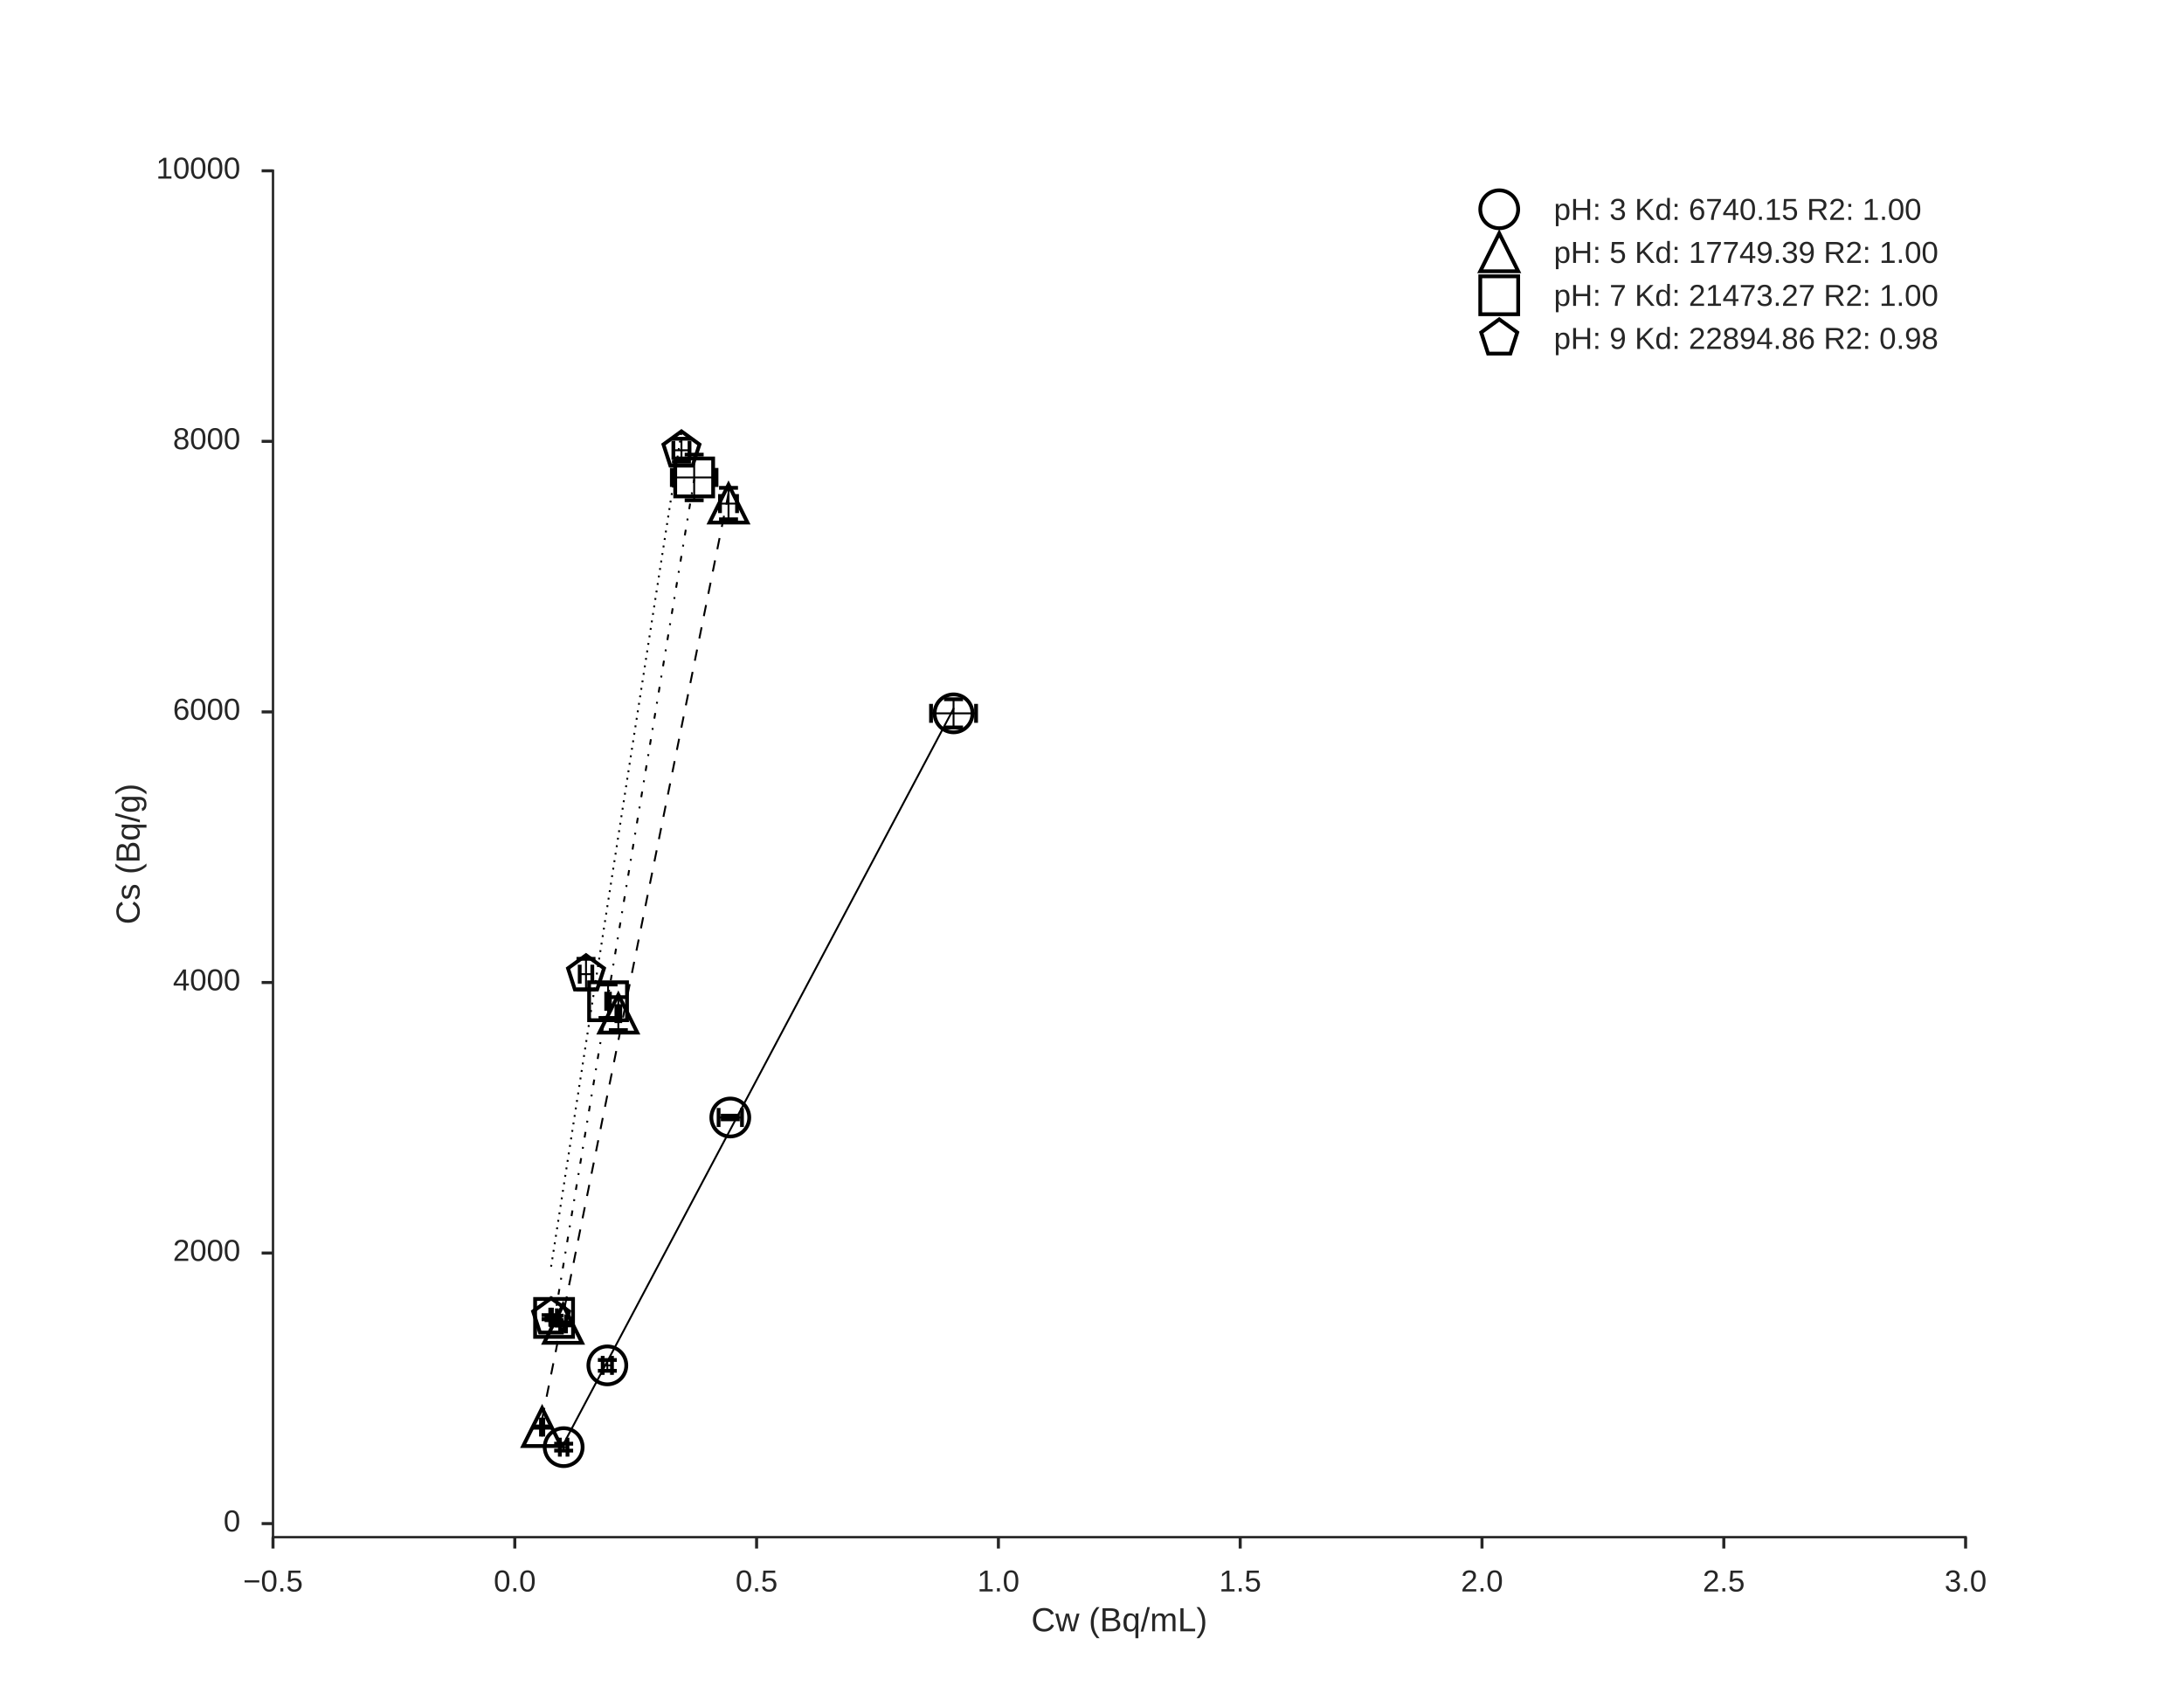
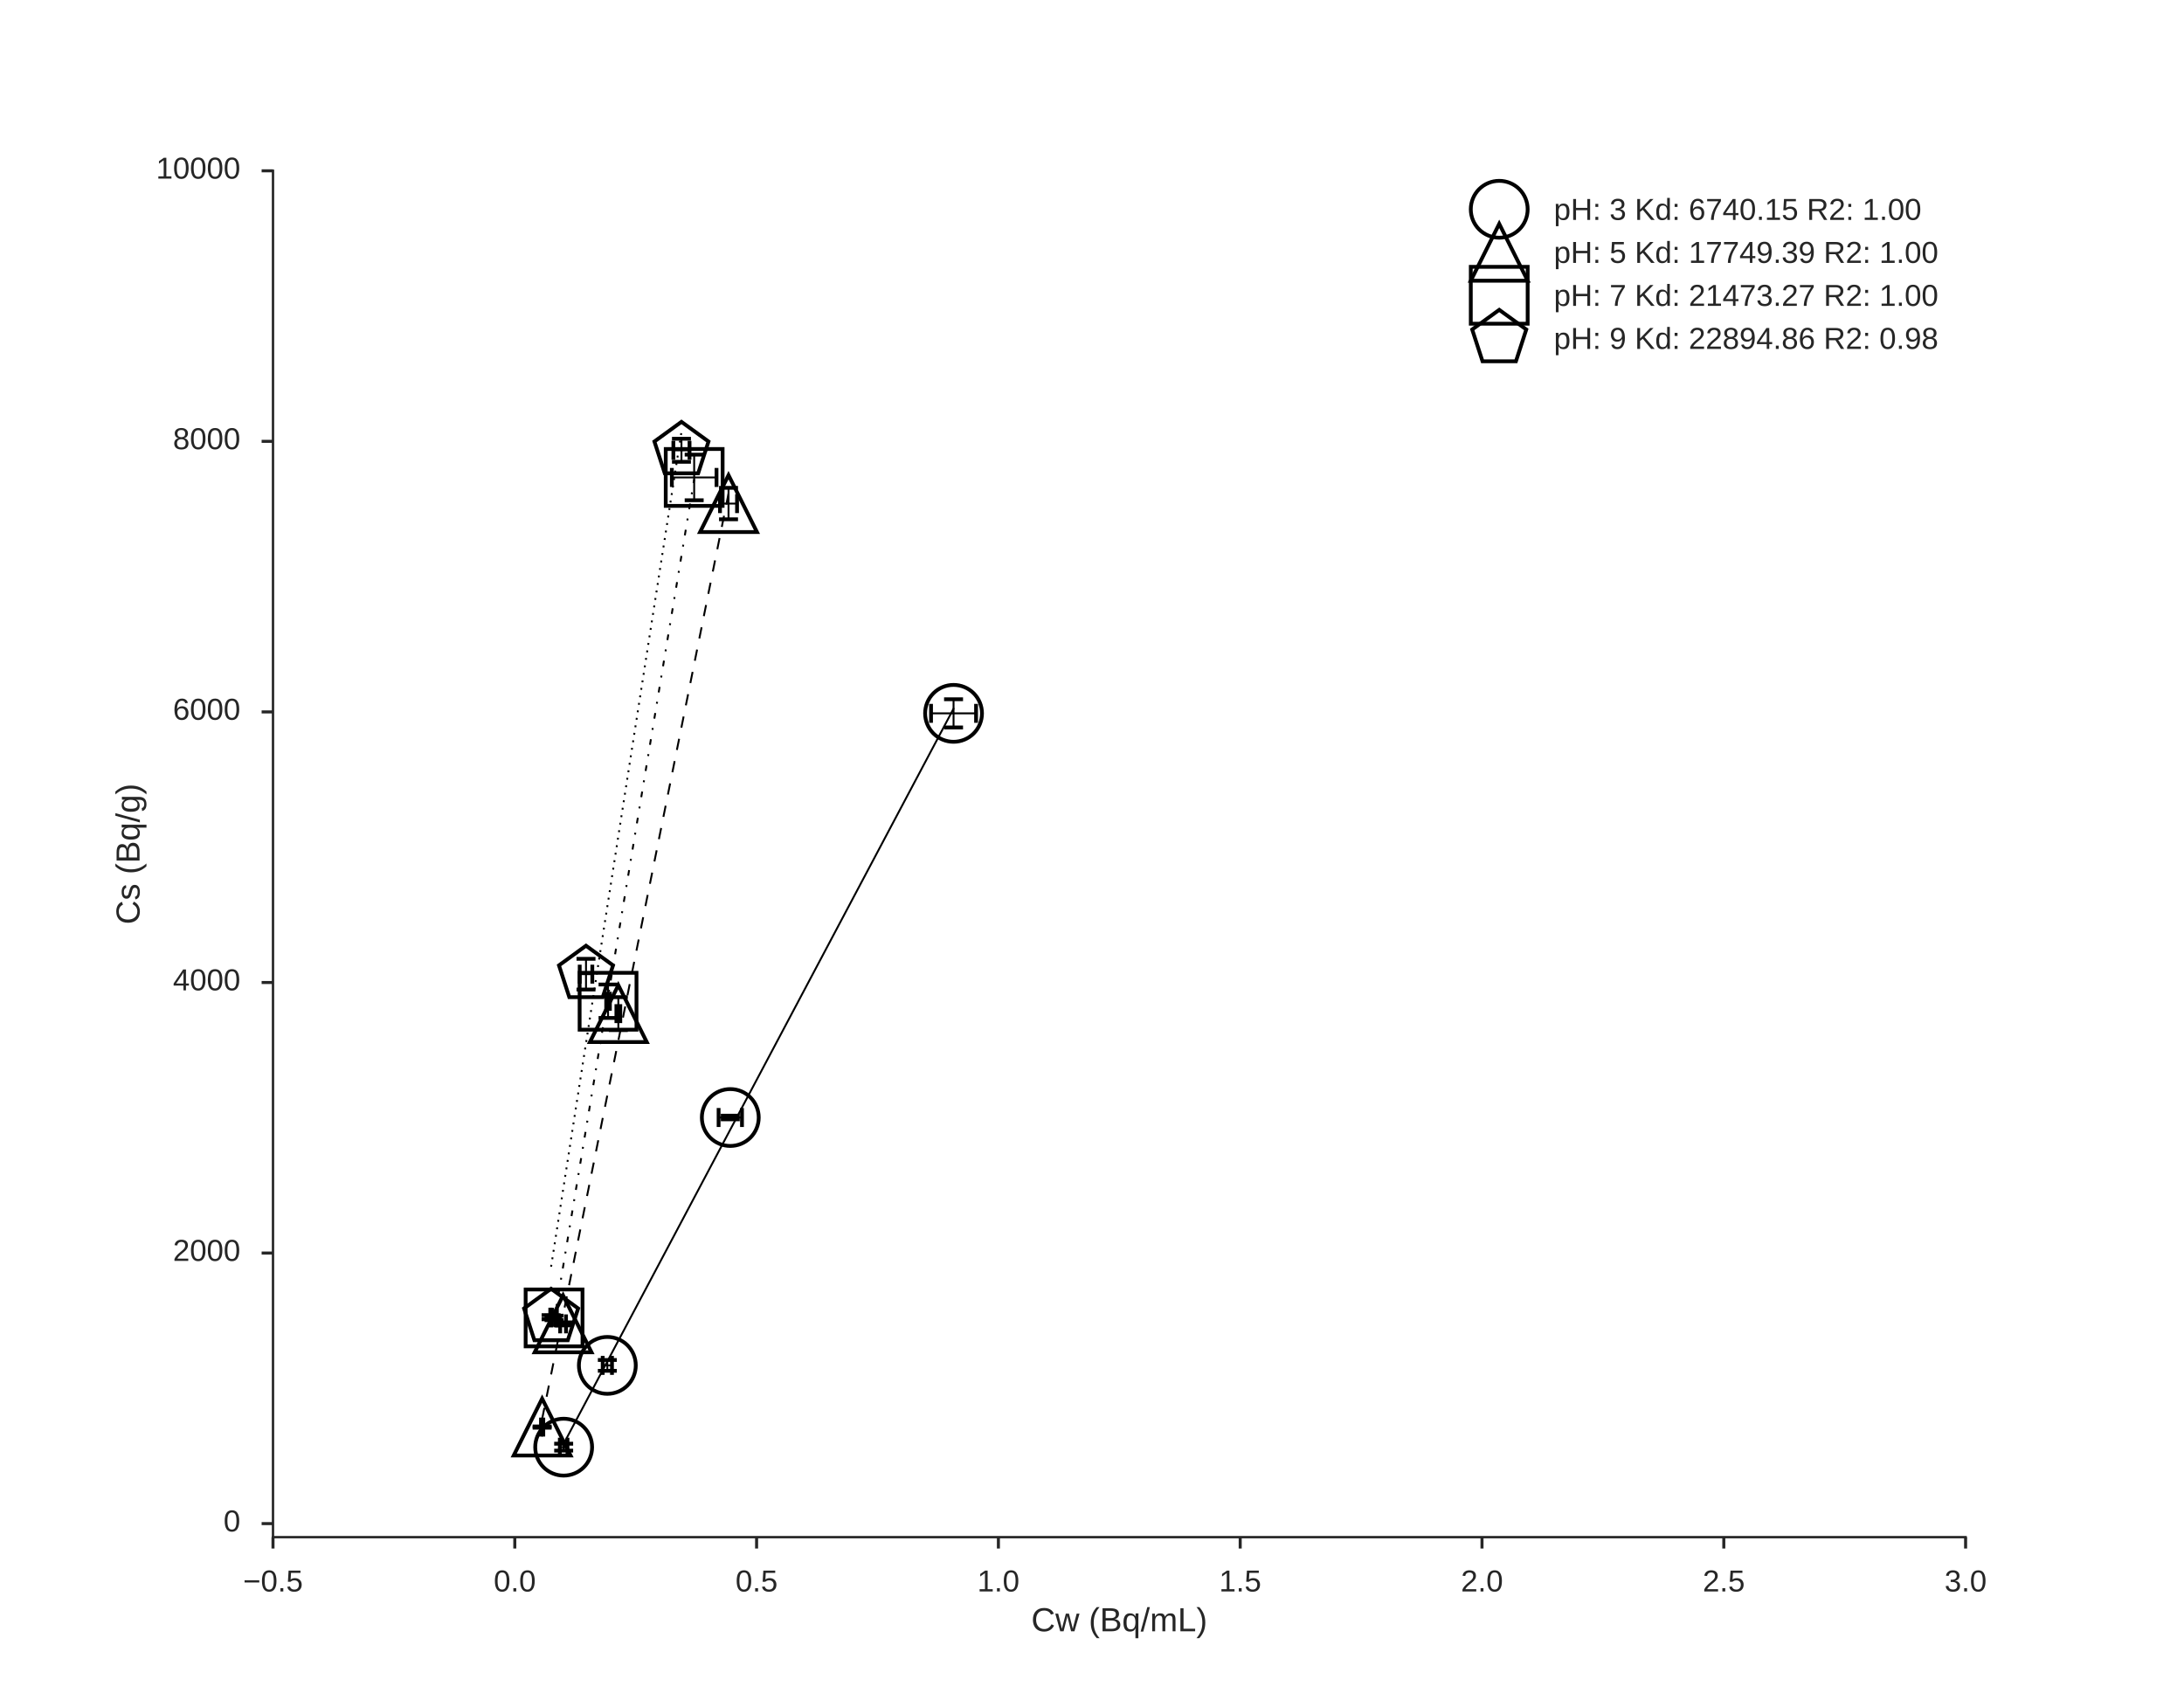
<svg xmlns="http://www.w3.org/2000/svg" xmlns:xlink="http://www.w3.org/1999/xlink" height="900pt" version="1.1" viewBox="0 0 1152 900" width="1152pt">
  <defs>
    <style type="text/css">
*{stroke-linecap:butt;stroke-linejoin:round;stroke-miterlimit:100000;}
  </style>
  </defs>
  <g id="figure_1">
    <g id="patch_1">
      <path d="M 0 900.9  L 1152 900.9  L 1152 0  L 0 0  z " style="fill:#ffffff;" />
    </g>
    <g id="axes_1">
      <g id="patch_2">
        <path d="M 144 810.81  L 1036.8 810.81  L 1036.8 90.09  L 144 90.09  z " style="fill:#ffffff;" />
      </g>
      <g id="matplotlib.axis_1">
        <g id="xtick_1">
          <g id="line2d_1">
            <defs>
-               <path d="M 0 0  L 0 6  " id="mc9d55a44ca" style="stroke:#262626;stroke-width:1.6;" />
+               <path d="M 0 0  L 0 6  " id="m6ae6556a97" style="stroke:#262626;stroke-width:1.6;" />
            </defs>
            <g>
-               <use style="fill:none;stroke:#262626;stroke-width:1.6;" x="144.0" xlink:href="#mc9d55a44ca" y="810.81" />
+               <use style="fill:none;stroke:#262626;stroke-width:1.6;" x="144.0" xlink:href="#m6ae6556a97" y="810.81" />
            </g>
          </g>
          <g id="text_1">
            <text style="fill:#262626;font-family:Arial;font-size:16.0px;font-style:normal;font-weight:400;text-anchor:middle;" transform="rotate(-0, 144, 839.4625)" x="144.0" y="839.462">−0.5</text>
          </g>
        </g>
        <g id="xtick_2">
          <g id="line2d_2">
            <g>
-               <use style="fill:none;stroke:#262626;stroke-width:1.6;" x="271.543" xlink:href="#mc9d55a44ca" y="810.81" />
+               <use style="fill:none;stroke:#262626;stroke-width:1.6;" x="271.543" xlink:href="#m6ae6556a97" y="810.81" />
            </g>
          </g>
          <g id="text_2">
            <text style="fill:#262626;font-family:Arial;font-size:16.0px;font-style:normal;font-weight:400;text-anchor:middle;" transform="rotate(-0, 271.5429, 839.4625)" x="271.543" y="839.462">0.0</text>
          </g>
        </g>
        <g id="xtick_3">
          <g id="line2d_3">
            <g>
-               <use style="fill:none;stroke:#262626;stroke-width:1.6;" x="399.086" xlink:href="#mc9d55a44ca" y="810.81" />
+               <use style="fill:none;stroke:#262626;stroke-width:1.6;" x="399.086" xlink:href="#m6ae6556a97" y="810.81" />
            </g>
          </g>
          <g id="text_3">
            <text style="fill:#262626;font-family:Arial;font-size:16.0px;font-style:normal;font-weight:400;text-anchor:middle;" transform="rotate(-0, 399.0857, 839.4625)" x="399.086" y="839.462">0.5</text>
          </g>
        </g>
        <g id="xtick_4">
          <g id="line2d_4">
            <g>
-               <use style="fill:none;stroke:#262626;stroke-width:1.6;" x="526.629" xlink:href="#mc9d55a44ca" y="810.81" />
+               <use style="fill:none;stroke:#262626;stroke-width:1.6;" x="526.629" xlink:href="#m6ae6556a97" y="810.81" />
            </g>
          </g>
          <g id="text_4">
            <text style="fill:#262626;font-family:Arial;font-size:16.0px;font-style:normal;font-weight:400;text-anchor:middle;" transform="rotate(-0, 526.6286, 839.4625)" x="526.629" y="839.462">1.0</text>
          </g>
        </g>
        <g id="xtick_5">
          <g id="line2d_5">
            <g>
-               <use style="fill:none;stroke:#262626;stroke-width:1.6;" x="654.171" xlink:href="#mc9d55a44ca" y="810.81" />
+               <use style="fill:none;stroke:#262626;stroke-width:1.6;" x="654.171" xlink:href="#m6ae6556a97" y="810.81" />
            </g>
          </g>
          <g id="text_5">
            <text style="fill:#262626;font-family:Arial;font-size:16.0px;font-style:normal;font-weight:400;text-anchor:middle;" transform="rotate(-0, 654.1714, 839.4625)" x="654.171" y="839.462">1.5</text>
          </g>
        </g>
        <g id="xtick_6">
          <g id="line2d_6">
            <g>
-               <use style="fill:none;stroke:#262626;stroke-width:1.6;" x="781.714" xlink:href="#mc9d55a44ca" y="810.81" />
+               <use style="fill:none;stroke:#262626;stroke-width:1.6;" x="781.714" xlink:href="#m6ae6556a97" y="810.81" />
            </g>
          </g>
          <g id="text_6">
            <text style="fill:#262626;font-family:Arial;font-size:16.0px;font-style:normal;font-weight:400;text-anchor:middle;" transform="rotate(-0, 781.7143, 839.4625)" x="781.714" y="839.462">2.0</text>
          </g>
        </g>
        <g id="xtick_7">
          <g id="line2d_7">
            <g>
-               <use style="fill:none;stroke:#262626;stroke-width:1.6;" x="909.257" xlink:href="#mc9d55a44ca" y="810.81" />
+               <use style="fill:none;stroke:#262626;stroke-width:1.6;" x="909.257" xlink:href="#m6ae6556a97" y="810.81" />
            </g>
          </g>
          <g id="text_7">
            <text style="fill:#262626;font-family:Arial;font-size:16.0px;font-style:normal;font-weight:400;text-anchor:middle;" transform="rotate(-0, 909.2571, 839.4625)" x="909.257" y="839.462">2.5</text>
          </g>
        </g>
        <g id="xtick_8">
          <g id="line2d_8">
            <g>
-               <use style="fill:none;stroke:#262626;stroke-width:1.6;" x="1036.8" xlink:href="#mc9d55a44ca" y="810.81" />
+               <use style="fill:none;stroke:#262626;stroke-width:1.6;" x="1036.8" xlink:href="#m6ae6556a97" y="810.81" />
            </g>
          </g>
          <g id="text_8">
            <text style="fill:#262626;font-family:Arial;font-size:16.0px;font-style:normal;font-weight:400;text-anchor:middle;" transform="rotate(-0, 1036.8, 839.4625)" x="1036.8" y="839.462">3.0</text>
          </g>
        </g>
        <g id="text_9">
          <text style="fill:#262626;font-family:Arial;font-size:17.6px;font-style:normal;font-weight:400;text-anchor:middle;" transform="rotate(-0, 590.4, 860.4547)" x="590.4" y="860.455">Cw (Bq/mL)</text>
        </g>
      </g>
      <g id="matplotlib.axis_2">
        <g id="ytick_1">
          <g id="line2d_9">
            <defs>
-               <path d="M 0 0  L -6 0  " id="m5239dfd43c" style="stroke:#262626;stroke-width:1.6;" />
+               <path d="M 0 0  L -6 0  " id="m2f40515241" style="stroke:#262626;stroke-width:1.6;" />
            </defs>
            <g>
-               <use style="fill:none;stroke:#262626;stroke-width:1.6;" x="144.0" xlink:href="#m5239dfd43c" y="803.674" />
+               <use style="fill:none;stroke:#262626;stroke-width:1.6;" x="144.0" xlink:href="#m2f40515241" y="803.674" />
            </g>
          </g>
          <g id="text_10">
            <text style="fill:#262626;font-family:Arial;font-size:16.0px;font-style:normal;font-weight:400;text-anchor:end;" transform="rotate(-0, 126.8, 807.8104)" x="126.8" y="807.81">0</text>
          </g>
        </g>
        <g id="ytick_2">
          <g id="line2d_10">
            <g>
-               <use style="fill:none;stroke:#262626;stroke-width:1.6;" x="144.0" xlink:href="#m5239dfd43c" y="660.957" />
+               <use style="fill:none;stroke:#262626;stroke-width:1.6;" x="144.0" xlink:href="#m2f40515241" y="660.957" />
            </g>
          </g>
          <g id="text_11">
            <text style="fill:#262626;font-family:Arial;font-size:16.0px;font-style:normal;font-weight:400;text-anchor:end;" transform="rotate(-0, 126.8, 665.0936)" x="126.8" y="665.094">2000</text>
          </g>
        </g>
        <g id="ytick_3">
          <g id="line2d_11">
            <g>
-               <use style="fill:none;stroke:#262626;stroke-width:1.6;" x="144.0" xlink:href="#m5239dfd43c" y="518.24" />
+               <use style="fill:none;stroke:#262626;stroke-width:1.6;" x="144.0" xlink:href="#m2f40515241" y="518.24" />
            </g>
          </g>
          <g id="text_12">
            <text style="fill:#262626;font-family:Arial;font-size:16.0px;font-style:normal;font-weight:400;text-anchor:end;" transform="rotate(-0, 126.8, 522.3767)" x="126.8" y="522.377">4000</text>
          </g>
        </g>
        <g id="ytick_4">
          <g id="line2d_12">
            <g>
-               <use style="fill:none;stroke:#262626;stroke-width:1.6;" x="144.0" xlink:href="#m5239dfd43c" y="375.524" />
+               <use style="fill:none;stroke:#262626;stroke-width:1.6;" x="144.0" xlink:href="#m2f40515241" y="375.524" />
            </g>
          </g>
          <g id="text_13">
            <text style="fill:#262626;font-family:Arial;font-size:16.0px;font-style:normal;font-weight:400;text-anchor:end;" transform="rotate(-0, 126.8, 379.6599)" x="126.8" y="379.66">6000</text>
          </g>
        </g>
        <g id="ytick_5">
          <g id="line2d_13">
            <g>
-               <use style="fill:none;stroke:#262626;stroke-width:1.6;" x="144.0" xlink:href="#m5239dfd43c" y="232.807" />
+               <use style="fill:none;stroke:#262626;stroke-width:1.6;" x="144.0" xlink:href="#m2f40515241" y="232.807" />
            </g>
          </g>
          <g id="text_14">
            <text style="fill:#262626;font-family:Arial;font-size:16.0px;font-style:normal;font-weight:400;text-anchor:end;" transform="rotate(-0, 126.8, 236.9431)" x="126.8" y="236.943">8000</text>
          </g>
        </g>
        <g id="ytick_6">
          <g id="line2d_14">
            <g>
-               <use style="fill:none;stroke:#262626;stroke-width:1.6;" x="144.0" xlink:href="#m5239dfd43c" y="90.09" />
+               <use style="fill:none;stroke:#262626;stroke-width:1.6;" x="144.0" xlink:href="#m2f40515241" y="90.09" />
            </g>
          </g>
          <g id="text_15">
            <text style="fill:#262626;font-family:Arial;font-size:16.0px;font-style:normal;font-weight:400;text-anchor:end;" transform="rotate(-0, 126.8, 94.22625)" x="126.8" y="94.226">10000</text>
          </g>
        </g>
        <g id="text_16">
          <text style="fill:#262626;font-family:Arial;font-size:17.6px;font-style:normal;font-weight:400;text-anchor:middle;" transform="rotate(-90, 73.60825, 450.45)" x="73.608" y="450.45">Cs (Bq/g)</text>
        </g>
      </g>
      <g id="LineCollection_1">
-         <path clip-path="url(#p682a3b3123)" d="M 295.298 763.34  L 299.339 763.34  " style="fill:none;stroke:#000000;" />
-         <path clip-path="url(#p682a3b3123)" d="M 317.912 720.207  L 322.803 720.207  " style="fill:none;stroke:#000000;" />
-         <path clip-path="url(#p682a3b3123)" d="M 379.042 589.462  L 391.376 589.462  " style="fill:none;stroke:#000000;" />
-         <path clip-path="url(#p682a3b3123)" d="M 491.096 376.279  L 514.847 376.279  " style="fill:none;stroke:#000000;" />
+         <path clip-path="url(#pa9eb96e45c)" d="M 295.298 763.34  L 299.339 763.34  " style="fill:none;stroke:#000000;" />
+         <path clip-path="url(#pa9eb96e45c)" d="M 317.912 720.207  L 322.803 720.207  " style="fill:none;stroke:#000000;" />
+         <path clip-path="url(#pa9eb96e45c)" d="M 379.042 589.462  L 391.376 589.462  " style="fill:none;stroke:#000000;" />
+         <path clip-path="url(#pa9eb96e45c)" d="M 491.096 376.279  L 514.847 376.279  " style="fill:none;stroke:#000000;" />
      </g>
      <g id="LineCollection_2">
-         <path clip-path="url(#p682a3b3123)" d="M 297.318 765.161  L 297.318 761.518  " style="fill:none;stroke:#000000;" />
-         <path clip-path="url(#p682a3b3123)" d="M 320.357 723.063  L 320.357 717.351  " style="fill:none;stroke:#000000;" />
-         <path clip-path="url(#p682a3b3123)" d="M 385.209 590.429  L 385.209 588.496  " style="fill:none;stroke:#000000;" />
-         <path clip-path="url(#p682a3b3123)" d="M 502.972 383.722  L 502.972 368.836  " style="fill:none;stroke:#000000;" />
+         <path clip-path="url(#pa9eb96e45c)" d="M 297.318 765.161  L 297.318 761.518  " style="fill:none;stroke:#000000;" />
+         <path clip-path="url(#pa9eb96e45c)" d="M 320.357 723.063  L 320.357 717.351  " style="fill:none;stroke:#000000;" />
+         <path clip-path="url(#pa9eb96e45c)" d="M 385.209 590.429  L 385.209 588.496  " style="fill:none;stroke:#000000;" />
+         <path clip-path="url(#pa9eb96e45c)" d="M 502.972 383.722  L 502.972 368.836  " style="fill:none;stroke:#000000;" />
      </g>
      <g id="LineCollection_3">
-         <path clip-path="url(#p682a3b3123)" d="M 285.355 752.747  L 286.563 752.747  " style="fill:none;stroke:#000000;" />
-         <path clip-path="url(#p682a3b3123)" d="M 295.474 698.308  L 298.552 698.308  " style="fill:none;stroke:#000000;" />
-         <path clip-path="url(#p682a3b3123)" d="M 325.134 534.665  L 327.18 534.665  " style="fill:none;stroke:#000000;" />
-         <path clip-path="url(#p682a3b3123)" d="M 379.776 265.632  L 388.772 265.632  " style="fill:none;stroke:#000000;" />
+         <path clip-path="url(#pa9eb96e45c)" d="M 285.355 752.747  L 286.563 752.747  " style="fill:none;stroke:#000000;" />
+         <path clip-path="url(#pa9eb96e45c)" d="M 295.474 698.308  L 298.552 698.308  " style="fill:none;stroke:#000000;" />
+         <path clip-path="url(#pa9eb96e45c)" d="M 325.134 534.665  L 327.18 534.665  " style="fill:none;stroke:#000000;" />
+         <path clip-path="url(#pa9eb96e45c)" d="M 379.776 265.632  L 388.772 265.632  " style="fill:none;stroke:#000000;" />
      </g>
      <g id="LineCollection_4">
-         <path clip-path="url(#p682a3b3123)" d="M 285.959 753.083  L 285.959 752.411  " style="fill:none;stroke:#000000;" />
-         <path clip-path="url(#p682a3b3123)" d="M 297.013 699.103  L 297.013 697.514  " style="fill:none;stroke:#000000;" />
-         <path clip-path="url(#p682a3b3123)" d="M 326.157 543.355  L 326.157 525.974  " style="fill:none;stroke:#000000;" />
-         <path clip-path="url(#p682a3b3123)" d="M 384.274 273.928  L 384.274 257.336  " style="fill:none;stroke:#000000;" />
+         <path clip-path="url(#pa9eb96e45c)" d="M 285.959 753.083  L 285.959 752.411  " style="fill:none;stroke:#000000;" />
+         <path clip-path="url(#pa9eb96e45c)" d="M 297.013 699.103  L 297.013 697.514  " style="fill:none;stroke:#000000;" />
+         <path clip-path="url(#pa9eb96e45c)" d="M 326.157 543.355  L 326.157 525.974  " style="fill:none;stroke:#000000;" />
+         <path clip-path="url(#pa9eb96e45c)" d="M 384.274 273.928  L 384.274 257.336  " style="fill:none;stroke:#000000;" />
      </g>
      <g id="LineCollection_5">
-         <path clip-path="url(#p682a3b3123)" d="M 290.79 695.171  L 293.735 695.171  " style="fill:none;stroke:#000000;" />
-         <path clip-path="url(#p682a3b3123)" d="M 319.764 528.134  L 321.703 528.134  " style="fill:none;stroke:#000000;" />
-         <path clip-path="url(#p682a3b3123)" d="M 354.377 251.842  L 377.941 251.842  " style="fill:none;stroke:#000000;" />
+         <path clip-path="url(#pa9eb96e45c)" d="M 290.79 695.171  L 293.735 695.171  " style="fill:none;stroke:#000000;" />
+         <path clip-path="url(#pa9eb96e45c)" d="M 319.764 528.134  L 321.703 528.134  " style="fill:none;stroke:#000000;" />
+         <path clip-path="url(#pa9eb96e45c)" d="M 354.377 251.842  L 377.941 251.842  " style="fill:none;stroke:#000000;" />
      </g>
      <g id="LineCollection_6">
-         <path clip-path="url(#p682a3b3123)" d="M 292.262 696.373  L 292.262 693.969  " style="fill:none;stroke:#000000;" />
-         <path clip-path="url(#p682a3b3123)" d="M 320.733 536.951  L 320.733 519.318  " style="fill:none;stroke:#000000;" />
-         <path clip-path="url(#p682a3b3123)" d="M 366.159 263.877  L 366.159 239.807  " style="fill:none;stroke:#000000;" />
+         <path clip-path="url(#pa9eb96e45c)" d="M 292.262 696.373  L 292.262 693.969  " style="fill:none;stroke:#000000;" />
+         <path clip-path="url(#pa9eb96e45c)" d="M 320.733 536.951  L 320.733 519.318  " style="fill:none;stroke:#000000;" />
+         <path clip-path="url(#pa9eb96e45c)" d="M 366.159 263.877  L 366.159 239.807  " style="fill:none;stroke:#000000;" />
      </g>
      <g id="LineCollection_7">
-         <path clip-path="url(#p682a3b3123)" d="M 290.254 694.796  L 291.126 694.796  " style="fill:none;stroke:#000000;" />
-         <path clip-path="url(#p682a3b3123)" d="M 305.782 513.843  L 312.426 513.843  " style="fill:none;stroke:#000000;" />
-         <path clip-path="url(#p682a3b3123)" d="M 355.191 237.518  L 363.708 237.518  " style="fill:none;stroke:#000000;" />
+         <path clip-path="url(#pa9eb96e45c)" d="M 290.254 694.796  L 291.126 694.796  " style="fill:none;stroke:#000000;" />
+         <path clip-path="url(#pa9eb96e45c)" d="M 305.782 513.843  L 312.426 513.843  " style="fill:none;stroke:#000000;" />
+         <path clip-path="url(#pa9eb96e45c)" d="M 355.191 237.518  L 363.708 237.518  " style="fill:none;stroke:#000000;" />
      </g>
      <g id="LineCollection_8">
-         <path clip-path="url(#p682a3b3123)" d="M 290.69 695.882  L 290.69 693.709  " style="fill:none;stroke:#000000;" />
-         <path clip-path="url(#p682a3b3123)" d="M 309.104 521.939  L 309.104 505.747  " style="fill:none;stroke:#000000;" />
-         <path clip-path="url(#p682a3b3123)" d="M 359.45 243.596  L 359.45 231.439  " style="fill:none;stroke:#000000;" />
+         <path clip-path="url(#pa9eb96e45c)" d="M 290.69 695.882  L 290.69 693.709  " style="fill:none;stroke:#000000;" />
+         <path clip-path="url(#pa9eb96e45c)" d="M 309.104 521.939  L 309.104 505.747  " style="fill:none;stroke:#000000;" />
+         <path clip-path="url(#pa9eb96e45c)" d="M 359.45 243.596  L 359.45 231.439  " style="fill:none;stroke:#000000;" />
      </g>
      <g id="line2d_15">
-         <path clip-path="url(#p682a3b3123)" d="M 297.318 761.552  L 320.357 718.112  L 385.209 595.834  L 502.972 373.791  " style="fill:none;stroke:#000000;stroke-linecap:round;" />
+         <path clip-path="url(#pa9eb96e45c)" d="M 297.318 761.552  L 320.357 718.112  L 385.209 595.834  L 502.972 373.791  " style="fill:none;stroke:#000000;stroke-linecap:round;" />
      </g>
      <g id="line2d_16">
        <defs>
-           <path d="M 0 5  L 0 -5  " id="mcf5d788fb2" style="stroke:#000000;stroke-width:2.0;" />
-         </defs>
-         <g clip-path="url(#p682a3b3123)">
-           <use style="fill:none;stroke:#000000;stroke-width:2.0;" x="295.298" xlink:href="#mcf5d788fb2" y="763.34" />
-           <use style="fill:none;stroke:#000000;stroke-width:2.0;" x="317.912" xlink:href="#mcf5d788fb2" y="720.207" />
-           <use style="fill:none;stroke:#000000;stroke-width:2.0;" x="379.042" xlink:href="#mcf5d788fb2" y="589.462" />
-           <use style="fill:none;stroke:#000000;stroke-width:2.0;" x="491.096" xlink:href="#mcf5d788fb2" y="376.279" />
+           <path d="M 0 5  L 0 -5  " id="ma10319aa31" style="stroke:#000000;stroke-width:2.0;" />
+         </defs>
+         <g clip-path="url(#pa9eb96e45c)">
+           <use style="fill:none;stroke:#000000;stroke-width:2.0;" x="295.298" xlink:href="#ma10319aa31" y="763.34" />
+           <use style="fill:none;stroke:#000000;stroke-width:2.0;" x="317.912" xlink:href="#ma10319aa31" y="720.207" />
+           <use style="fill:none;stroke:#000000;stroke-width:2.0;" x="379.042" xlink:href="#ma10319aa31" y="589.462" />
+           <use style="fill:none;stroke:#000000;stroke-width:2.0;" x="491.096" xlink:href="#ma10319aa31" y="376.279" />
        </g>
      </g>
      <g id="line2d_17">
-         <g clip-path="url(#p682a3b3123)">
-           <use style="fill:none;stroke:#000000;stroke-width:2.0;" x="299.339" xlink:href="#mcf5d788fb2" y="763.34" />
-           <use style="fill:none;stroke:#000000;stroke-width:2.0;" x="322.803" xlink:href="#mcf5d788fb2" y="720.207" />
-           <use style="fill:none;stroke:#000000;stroke-width:2.0;" x="391.376" xlink:href="#mcf5d788fb2" y="589.462" />
-           <use style="fill:none;stroke:#000000;stroke-width:2.0;" x="514.847" xlink:href="#mcf5d788fb2" y="376.279" />
+         <g clip-path="url(#pa9eb96e45c)">
+           <use style="fill:none;stroke:#000000;stroke-width:2.0;" x="299.339" xlink:href="#ma10319aa31" y="763.34" />
+           <use style="fill:none;stroke:#000000;stroke-width:2.0;" x="322.803" xlink:href="#ma10319aa31" y="720.207" />
+           <use style="fill:none;stroke:#000000;stroke-width:2.0;" x="391.376" xlink:href="#ma10319aa31" y="589.462" />
+           <use style="fill:none;stroke:#000000;stroke-width:2.0;" x="514.847" xlink:href="#ma10319aa31" y="376.279" />
        </g>
      </g>
      <g id="line2d_18">
        <defs>
-           <path d="M 5 0  L -5 -0  " id="m408532a57d" style="stroke:#000000;stroke-width:2.0;" />
-         </defs>
-         <g clip-path="url(#p682a3b3123)">
-           <use style="fill:none;stroke:#000000;stroke-width:2.0;" x="297.318" xlink:href="#m408532a57d" y="765.161" />
-           <use style="fill:none;stroke:#000000;stroke-width:2.0;" x="320.357" xlink:href="#m408532a57d" y="723.063" />
-           <use style="fill:none;stroke:#000000;stroke-width:2.0;" x="385.209" xlink:href="#m408532a57d" y="590.429" />
-           <use style="fill:none;stroke:#000000;stroke-width:2.0;" x="502.972" xlink:href="#m408532a57d" y="383.722" />
+           <path d="M 5 0  L -5 -0  " id="m4ee55013f3" style="stroke:#000000;stroke-width:2.0;" />
+         </defs>
+         <g clip-path="url(#pa9eb96e45c)">
+           <use style="fill:none;stroke:#000000;stroke-width:2.0;" x="297.318" xlink:href="#m4ee55013f3" y="765.161" />
+           <use style="fill:none;stroke:#000000;stroke-width:2.0;" x="320.357" xlink:href="#m4ee55013f3" y="723.063" />
+           <use style="fill:none;stroke:#000000;stroke-width:2.0;" x="385.209" xlink:href="#m4ee55013f3" y="590.429" />
+           <use style="fill:none;stroke:#000000;stroke-width:2.0;" x="502.972" xlink:href="#m4ee55013f3" y="383.722" />
        </g>
      </g>
      <g id="line2d_19">
-         <g clip-path="url(#p682a3b3123)">
-           <use style="fill:none;stroke:#000000;stroke-width:2.0;" x="297.318" xlink:href="#m408532a57d" y="761.518" />
-           <use style="fill:none;stroke:#000000;stroke-width:2.0;" x="320.357" xlink:href="#m408532a57d" y="717.351" />
-           <use style="fill:none;stroke:#000000;stroke-width:2.0;" x="385.209" xlink:href="#m408532a57d" y="588.496" />
-           <use style="fill:none;stroke:#000000;stroke-width:2.0;" x="502.972" xlink:href="#m408532a57d" y="368.836" />
+         <g clip-path="url(#pa9eb96e45c)">
+           <use style="fill:none;stroke:#000000;stroke-width:2.0;" x="297.318" xlink:href="#m4ee55013f3" y="761.518" />
+           <use style="fill:none;stroke:#000000;stroke-width:2.0;" x="320.357" xlink:href="#m4ee55013f3" y="717.351" />
+           <use style="fill:none;stroke:#000000;stroke-width:2.0;" x="385.209" xlink:href="#m4ee55013f3" y="588.496" />
+           <use style="fill:none;stroke:#000000;stroke-width:2.0;" x="502.972" xlink:href="#m4ee55013f3" y="368.836" />
        </g>
      </g>
      <g id="line2d_20">
        <defs>
-           <path d="M 0 10  C 2.652 10 5.196 8.946 7.071 7.071  C 8.946 5.196 10 2.652 10 0  C 10 -2.652 8.946 -5.196 7.071 -7.071  C 5.196 -8.946 2.652 -10 0 -10  C -2.652 -10 -5.196 -8.946 -7.071 -7.071  C -8.946 -5.196 -10 -2.652 -10 0  C -10 2.652 -8.946 5.196 -7.071 7.071  C -5.196 8.946 -2.652 10 0 10  z " id="m8ac0f1f137" style="stroke:#000000;stroke-width:2.0;" />
-         </defs>
-         <g clip-path="url(#p682a3b3123)">
-           <use style="fill:none;stroke:#000000;stroke-width:2.0;" x="297.318" xlink:href="#m8ac0f1f137" y="763.34" />
-           <use style="fill:none;stroke:#000000;stroke-width:2.0;" x="320.357" xlink:href="#m8ac0f1f137" y="720.207" />
-           <use style="fill:none;stroke:#000000;stroke-width:2.0;" x="385.209" xlink:href="#m8ac0f1f137" y="589.462" />
-           <use style="fill:none;stroke:#000000;stroke-width:2.0;" x="502.972" xlink:href="#m8ac0f1f137" y="376.279" />
+           <path d="M 0 15  C 3.978 15 7.794 13.42 10.607 10.607  C 13.42 7.794 15 3.978 15 0  C 15 -3.978 13.42 -7.794 10.607 -10.607  C 7.794 -13.42 3.978 -15 0 -15  C -3.978 -15 -7.794 -13.42 -10.607 -10.607  C -13.42 -7.794 -15 -3.978 -15 0  C -15 3.978 -13.42 7.794 -10.607 10.607  C -7.794 13.42 -3.978 15 0 15  z " id="m39ed6de11a" style="stroke:#000000;stroke-width:2.0;" />
+         </defs>
+         <g clip-path="url(#pa9eb96e45c)">
+           <use style="fill:none;stroke:#000000;stroke-width:2.0;" x="297.318" xlink:href="#m39ed6de11a" y="763.34" />
+           <use style="fill:none;stroke:#000000;stroke-width:2.0;" x="320.357" xlink:href="#m39ed6de11a" y="720.207" />
+           <use style="fill:none;stroke:#000000;stroke-width:2.0;" x="385.209" xlink:href="#m39ed6de11a" y="589.462" />
+           <use style="fill:none;stroke:#000000;stroke-width:2.0;" x="502.972" xlink:href="#m39ed6de11a" y="376.279" />
        </g>
      </g>
      <g id="line2d_21">
-         <path clip-path="url(#p682a3b3123)" d="M 285.959 748.498  L 297.013 693.612  L 326.157 548.904  L 384.274 260.338  " style="fill:none;stroke:#000000;stroke-dasharray:6,6;stroke-dashoffset:0.0;" />
+         <path clip-path="url(#pa9eb96e45c)" d="M 285.959 748.498  L 297.013 693.612  L 326.157 548.904  L 384.274 260.338  " style="fill:none;stroke:#000000;stroke-dasharray:6,6;stroke-dashoffset:0.0;" />
      </g>
      <g id="line2d_22">
-         <g clip-path="url(#p682a3b3123)">
-           <use style="fill:none;stroke:#000000;stroke-width:2.0;" x="285.355" xlink:href="#mcf5d788fb2" y="752.747" />
-           <use style="fill:none;stroke:#000000;stroke-width:2.0;" x="295.474" xlink:href="#mcf5d788fb2" y="698.308" />
-           <use style="fill:none;stroke:#000000;stroke-width:2.0;" x="325.134" xlink:href="#mcf5d788fb2" y="534.665" />
-           <use style="fill:none;stroke:#000000;stroke-width:2.0;" x="379.776" xlink:href="#mcf5d788fb2" y="265.632" />
+         <g clip-path="url(#pa9eb96e45c)">
+           <use style="fill:none;stroke:#000000;stroke-width:2.0;" x="285.355" xlink:href="#ma10319aa31" y="752.747" />
+           <use style="fill:none;stroke:#000000;stroke-width:2.0;" x="295.474" xlink:href="#ma10319aa31" y="698.308" />
+           <use style="fill:none;stroke:#000000;stroke-width:2.0;" x="325.134" xlink:href="#ma10319aa31" y="534.665" />
+           <use style="fill:none;stroke:#000000;stroke-width:2.0;" x="379.776" xlink:href="#ma10319aa31" y="265.632" />
        </g>
      </g>
      <g id="line2d_23">
-         <g clip-path="url(#p682a3b3123)">
-           <use style="fill:none;stroke:#000000;stroke-width:2.0;" x="286.563" xlink:href="#mcf5d788fb2" y="752.747" />
-           <use style="fill:none;stroke:#000000;stroke-width:2.0;" x="298.552" xlink:href="#mcf5d788fb2" y="698.308" />
-           <use style="fill:none;stroke:#000000;stroke-width:2.0;" x="327.18" xlink:href="#mcf5d788fb2" y="534.665" />
-           <use style="fill:none;stroke:#000000;stroke-width:2.0;" x="388.772" xlink:href="#mcf5d788fb2" y="265.632" />
+         <g clip-path="url(#pa9eb96e45c)">
+           <use style="fill:none;stroke:#000000;stroke-width:2.0;" x="286.563" xlink:href="#ma10319aa31" y="752.747" />
+           <use style="fill:none;stroke:#000000;stroke-width:2.0;" x="298.552" xlink:href="#ma10319aa31" y="698.308" />
+           <use style="fill:none;stroke:#000000;stroke-width:2.0;" x="327.18" xlink:href="#ma10319aa31" y="534.665" />
+           <use style="fill:none;stroke:#000000;stroke-width:2.0;" x="388.772" xlink:href="#ma10319aa31" y="265.632" />
        </g>
      </g>
      <g id="line2d_24">
-         <g clip-path="url(#p682a3b3123)">
-           <use style="fill:none;stroke:#000000;stroke-width:2.0;" x="285.959" xlink:href="#m408532a57d" y="753.083" />
-           <use style="fill:none;stroke:#000000;stroke-width:2.0;" x="297.013" xlink:href="#m408532a57d" y="699.103" />
-           <use style="fill:none;stroke:#000000;stroke-width:2.0;" x="326.157" xlink:href="#m408532a57d" y="543.355" />
-           <use style="fill:none;stroke:#000000;stroke-width:2.0;" x="384.274" xlink:href="#m408532a57d" y="273.928" />
+         <g clip-path="url(#pa9eb96e45c)">
+           <use style="fill:none;stroke:#000000;stroke-width:2.0;" x="285.959" xlink:href="#m4ee55013f3" y="753.083" />
+           <use style="fill:none;stroke:#000000;stroke-width:2.0;" x="297.013" xlink:href="#m4ee55013f3" y="699.103" />
+           <use style="fill:none;stroke:#000000;stroke-width:2.0;" x="326.157" xlink:href="#m4ee55013f3" y="543.355" />
+           <use style="fill:none;stroke:#000000;stroke-width:2.0;" x="384.274" xlink:href="#m4ee55013f3" y="273.928" />
        </g>
      </g>
      <g id="line2d_25">
-         <g clip-path="url(#p682a3b3123)">
-           <use style="fill:none;stroke:#000000;stroke-width:2.0;" x="285.959" xlink:href="#m408532a57d" y="752.411" />
-           <use style="fill:none;stroke:#000000;stroke-width:2.0;" x="297.013" xlink:href="#m408532a57d" y="697.514" />
-           <use style="fill:none;stroke:#000000;stroke-width:2.0;" x="326.157" xlink:href="#m408532a57d" y="525.974" />
-           <use style="fill:none;stroke:#000000;stroke-width:2.0;" x="384.274" xlink:href="#m408532a57d" y="257.336" />
+         <g clip-path="url(#pa9eb96e45c)">
+           <use style="fill:none;stroke:#000000;stroke-width:2.0;" x="285.959" xlink:href="#m4ee55013f3" y="752.411" />
+           <use style="fill:none;stroke:#000000;stroke-width:2.0;" x="297.013" xlink:href="#m4ee55013f3" y="697.514" />
+           <use style="fill:none;stroke:#000000;stroke-width:2.0;" x="326.157" xlink:href="#m4ee55013f3" y="525.974" />
+           <use style="fill:none;stroke:#000000;stroke-width:2.0;" x="384.274" xlink:href="#m4ee55013f3" y="257.336" />
        </g>
      </g>
      <g id="line2d_26">
        <defs>
-           <path d="M 0 -10  L -10 10  L 10 10  z " id="m057c0f33d3" style="stroke:#000000;stroke-linejoin:miter;stroke-width:2.0;" />
-         </defs>
-         <g clip-path="url(#p682a3b3123)">
-           <use style="fill:none;stroke:#000000;stroke-linejoin:miter;stroke-width:2.0;" x="285.959" xlink:href="#m057c0f33d3" y="752.747" />
-           <use style="fill:none;stroke:#000000;stroke-linejoin:miter;stroke-width:2.0;" x="297.013" xlink:href="#m057c0f33d3" y="698.308" />
-           <use style="fill:none;stroke:#000000;stroke-linejoin:miter;stroke-width:2.0;" x="326.157" xlink:href="#m057c0f33d3" y="534.665" />
-           <use style="fill:none;stroke:#000000;stroke-linejoin:miter;stroke-width:2.0;" x="384.274" xlink:href="#m057c0f33d3" y="265.632" />
+           <path d="M 0 -15  L -15 15  L 15 15  z " id="med44240fa7" style="stroke:#000000;stroke-linejoin:miter;stroke-width:2.0;" />
+         </defs>
+         <g clip-path="url(#pa9eb96e45c)">
+           <use style="fill:none;stroke:#000000;stroke-linejoin:miter;stroke-width:2.0;" x="285.959" xlink:href="#med44240fa7" y="752.747" />
+           <use style="fill:none;stroke:#000000;stroke-linejoin:miter;stroke-width:2.0;" x="297.013" xlink:href="#med44240fa7" y="698.308" />
+           <use style="fill:none;stroke:#000000;stroke-linejoin:miter;stroke-width:2.0;" x="326.157" xlink:href="#med44240fa7" y="534.665" />
+           <use style="fill:none;stroke:#000000;stroke-linejoin:miter;stroke-width:2.0;" x="384.274" xlink:href="#med44240fa7" y="265.632" />
        </g>
      </g>
      <g id="line2d_27">
-         <path clip-path="url(#p682a3b3123)" d="M 292.262 696.69  L 320.733 525.664  L 366.159 252.794  " style="fill:none;stroke:#000000;stroke-dasharray:3,5,1,5;stroke-dashoffset:0.0;" />
+         <path clip-path="url(#pa9eb96e45c)" d="M 292.262 696.69  L 320.733 525.664  L 366.159 252.794  " style="fill:none;stroke:#000000;stroke-dasharray:3,5,1,5;stroke-dashoffset:0.0;" />
      </g>
      <g id="line2d_28">
-         <g clip-path="url(#p682a3b3123)">
-           <use style="fill:none;stroke:#000000;stroke-width:2.0;" x="290.79" xlink:href="#mcf5d788fb2" y="695.171" />
-           <use style="fill:none;stroke:#000000;stroke-width:2.0;" x="319.764" xlink:href="#mcf5d788fb2" y="528.134" />
-           <use style="fill:none;stroke:#000000;stroke-width:2.0;" x="354.377" xlink:href="#mcf5d788fb2" y="251.842" />
+         <g clip-path="url(#pa9eb96e45c)">
+           <use style="fill:none;stroke:#000000;stroke-width:2.0;" x="290.79" xlink:href="#ma10319aa31" y="695.171" />
+           <use style="fill:none;stroke:#000000;stroke-width:2.0;" x="319.764" xlink:href="#ma10319aa31" y="528.134" />
+           <use style="fill:none;stroke:#000000;stroke-width:2.0;" x="354.377" xlink:href="#ma10319aa31" y="251.842" />
        </g>
      </g>
      <g id="line2d_29">
-         <g clip-path="url(#p682a3b3123)">
-           <use style="fill:none;stroke:#000000;stroke-width:2.0;" x="293.735" xlink:href="#mcf5d788fb2" y="695.171" />
-           <use style="fill:none;stroke:#000000;stroke-width:2.0;" x="321.703" xlink:href="#mcf5d788fb2" y="528.134" />
-           <use style="fill:none;stroke:#000000;stroke-width:2.0;" x="377.941" xlink:href="#mcf5d788fb2" y="251.842" />
+         <g clip-path="url(#pa9eb96e45c)">
+           <use style="fill:none;stroke:#000000;stroke-width:2.0;" x="293.735" xlink:href="#ma10319aa31" y="695.171" />
+           <use style="fill:none;stroke:#000000;stroke-width:2.0;" x="321.703" xlink:href="#ma10319aa31" y="528.134" />
+           <use style="fill:none;stroke:#000000;stroke-width:2.0;" x="377.941" xlink:href="#ma10319aa31" y="251.842" />
        </g>
      </g>
      <g id="line2d_30">
-         <g clip-path="url(#p682a3b3123)">
-           <use style="fill:none;stroke:#000000;stroke-width:2.0;" x="292.262" xlink:href="#m408532a57d" y="696.373" />
-           <use style="fill:none;stroke:#000000;stroke-width:2.0;" x="320.733" xlink:href="#m408532a57d" y="536.951" />
-           <use style="fill:none;stroke:#000000;stroke-width:2.0;" x="366.159" xlink:href="#m408532a57d" y="263.877" />
+         <g clip-path="url(#pa9eb96e45c)">
+           <use style="fill:none;stroke:#000000;stroke-width:2.0;" x="292.262" xlink:href="#m4ee55013f3" y="696.373" />
+           <use style="fill:none;stroke:#000000;stroke-width:2.0;" x="320.733" xlink:href="#m4ee55013f3" y="536.951" />
+           <use style="fill:none;stroke:#000000;stroke-width:2.0;" x="366.159" xlink:href="#m4ee55013f3" y="263.877" />
        </g>
      </g>
      <g id="line2d_31">
-         <g clip-path="url(#p682a3b3123)">
-           <use style="fill:none;stroke:#000000;stroke-width:2.0;" x="292.262" xlink:href="#m408532a57d" y="693.969" />
-           <use style="fill:none;stroke:#000000;stroke-width:2.0;" x="320.733" xlink:href="#m408532a57d" y="519.318" />
-           <use style="fill:none;stroke:#000000;stroke-width:2.0;" x="366.159" xlink:href="#m408532a57d" y="239.807" />
+         <g clip-path="url(#pa9eb96e45c)">
+           <use style="fill:none;stroke:#000000;stroke-width:2.0;" x="292.262" xlink:href="#m4ee55013f3" y="693.969" />
+           <use style="fill:none;stroke:#000000;stroke-width:2.0;" x="320.733" xlink:href="#m4ee55013f3" y="519.318" />
+           <use style="fill:none;stroke:#000000;stroke-width:2.0;" x="366.159" xlink:href="#m4ee55013f3" y="239.807" />
        </g>
      </g>
      <g id="line2d_32">
        <defs>
-           <path d="M -10 10  L 10 10  L 10 -10  L -10 -10  z " id="me47448ee03" style="stroke:#000000;stroke-linejoin:miter;stroke-width:2.0;" />
-         </defs>
-         <g clip-path="url(#p682a3b3123)">
-           <use style="fill:none;stroke:#000000;stroke-linejoin:miter;stroke-width:2.0;" x="292.262" xlink:href="#me47448ee03" y="695.171" />
-           <use style="fill:none;stroke:#000000;stroke-linejoin:miter;stroke-width:2.0;" x="320.733" xlink:href="#me47448ee03" y="528.134" />
-           <use style="fill:none;stroke:#000000;stroke-linejoin:miter;stroke-width:2.0;" x="366.159" xlink:href="#me47448ee03" y="251.842" />
+           <path d="M -15 15  L 15 15  L 15 -15  L -15 -15  z " id="m2b31cbabac" style="stroke:#000000;stroke-linejoin:miter;stroke-width:2.0;" />
+         </defs>
+         <g clip-path="url(#pa9eb96e45c)">
+           <use style="fill:none;stroke:#000000;stroke-linejoin:miter;stroke-width:2.0;" x="292.262" xlink:href="#m2b31cbabac" y="695.171" />
+           <use style="fill:none;stroke:#000000;stroke-linejoin:miter;stroke-width:2.0;" x="320.733" xlink:href="#m2b31cbabac" y="528.134" />
+           <use style="fill:none;stroke:#000000;stroke-linejoin:miter;stroke-width:2.0;" x="366.159" xlink:href="#m2b31cbabac" y="251.842" />
        </g>
      </g>
      <g id="line2d_33">
-         <path clip-path="url(#p682a3b3123)" d="M 290.69 668.159  L 309.104 550.222  L 359.45 227.775  " style="fill:none;stroke:#000000;stroke-dasharray:1,3;stroke-dashoffset:0.0;" />
+         <path clip-path="url(#pa9eb96e45c)" d="M 290.69 668.159  L 309.104 550.222  L 359.45 227.775  " style="fill:none;stroke:#000000;stroke-dasharray:1,3;stroke-dashoffset:0.0;" />
      </g>
      <g id="line2d_34">
-         <g clip-path="url(#p682a3b3123)">
-           <use style="fill:none;stroke:#000000;stroke-width:2.0;" x="290.254" xlink:href="#mcf5d788fb2" y="694.796" />
-           <use style="fill:none;stroke:#000000;stroke-width:2.0;" x="305.782" xlink:href="#mcf5d788fb2" y="513.843" />
-           <use style="fill:none;stroke:#000000;stroke-width:2.0;" x="355.191" xlink:href="#mcf5d788fb2" y="237.518" />
+         <g clip-path="url(#pa9eb96e45c)">
+           <use style="fill:none;stroke:#000000;stroke-width:2.0;" x="290.254" xlink:href="#ma10319aa31" y="694.796" />
+           <use style="fill:none;stroke:#000000;stroke-width:2.0;" x="305.782" xlink:href="#ma10319aa31" y="513.843" />
+           <use style="fill:none;stroke:#000000;stroke-width:2.0;" x="355.191" xlink:href="#ma10319aa31" y="237.518" />
        </g>
      </g>
      <g id="line2d_35">
-         <g clip-path="url(#p682a3b3123)">
-           <use style="fill:none;stroke:#000000;stroke-width:2.0;" x="291.126" xlink:href="#mcf5d788fb2" y="694.796" />
-           <use style="fill:none;stroke:#000000;stroke-width:2.0;" x="312.426" xlink:href="#mcf5d788fb2" y="513.843" />
-           <use style="fill:none;stroke:#000000;stroke-width:2.0;" x="363.708" xlink:href="#mcf5d788fb2" y="237.518" />
+         <g clip-path="url(#pa9eb96e45c)">
+           <use style="fill:none;stroke:#000000;stroke-width:2.0;" x="291.126" xlink:href="#ma10319aa31" y="694.796" />
+           <use style="fill:none;stroke:#000000;stroke-width:2.0;" x="312.426" xlink:href="#ma10319aa31" y="513.843" />
+           <use style="fill:none;stroke:#000000;stroke-width:2.0;" x="363.708" xlink:href="#ma10319aa31" y="237.518" />
        </g>
      </g>
      <g id="line2d_36">
-         <g clip-path="url(#p682a3b3123)">
-           <use style="fill:none;stroke:#000000;stroke-width:2.0;" x="290.69" xlink:href="#m408532a57d" y="695.882" />
-           <use style="fill:none;stroke:#000000;stroke-width:2.0;" x="309.104" xlink:href="#m408532a57d" y="521.939" />
-           <use style="fill:none;stroke:#000000;stroke-width:2.0;" x="359.45" xlink:href="#m408532a57d" y="243.596" />
+         <g clip-path="url(#pa9eb96e45c)">
+           <use style="fill:none;stroke:#000000;stroke-width:2.0;" x="290.69" xlink:href="#m4ee55013f3" y="695.882" />
+           <use style="fill:none;stroke:#000000;stroke-width:2.0;" x="309.104" xlink:href="#m4ee55013f3" y="521.939" />
+           <use style="fill:none;stroke:#000000;stroke-width:2.0;" x="359.45" xlink:href="#m4ee55013f3" y="243.596" />
        </g>
      </g>
      <g id="line2d_37">
-         <g clip-path="url(#p682a3b3123)">
-           <use style="fill:none;stroke:#000000;stroke-width:2.0;" x="290.69" xlink:href="#m408532a57d" y="693.709" />
-           <use style="fill:none;stroke:#000000;stroke-width:2.0;" x="309.104" xlink:href="#m408532a57d" y="505.747" />
-           <use style="fill:none;stroke:#000000;stroke-width:2.0;" x="359.45" xlink:href="#m408532a57d" y="231.439" />
+         <g clip-path="url(#pa9eb96e45c)">
+           <use style="fill:none;stroke:#000000;stroke-width:2.0;" x="290.69" xlink:href="#m4ee55013f3" y="693.709" />
+           <use style="fill:none;stroke:#000000;stroke-width:2.0;" x="309.104" xlink:href="#m4ee55013f3" y="505.747" />
+           <use style="fill:none;stroke:#000000;stroke-width:2.0;" x="359.45" xlink:href="#m4ee55013f3" y="231.439" />
        </g>
      </g>
      <g id="line2d_38">
        <defs>
-           <path d="M 0 -10  L -9.511 -3.09  L -5.878 8.09  L 5.878 8.09  L 9.511 -3.09  z " id="mba3e6fb303" style="stroke:#000000;stroke-linejoin:miter;stroke-width:2.0;" />
-         </defs>
-         <g clip-path="url(#p682a3b3123)">
-           <use style="fill:none;stroke:#000000;stroke-linejoin:miter;stroke-width:2.0;" x="290.69" xlink:href="#mba3e6fb303" y="694.796" />
-           <use style="fill:none;stroke:#000000;stroke-linejoin:miter;stroke-width:2.0;" x="309.104" xlink:href="#mba3e6fb303" y="513.843" />
-           <use style="fill:none;stroke:#000000;stroke-linejoin:miter;stroke-width:2.0;" x="359.45" xlink:href="#mba3e6fb303" y="237.518" />
+           <path d="M 0 -15  L -14.266 -4.635  L -8.817 12.135  L 8.817 12.135  L 14.266 -4.635  z " id="m98a3eeee9c" style="stroke:#000000;stroke-linejoin:miter;stroke-width:2.0;" />
+         </defs>
+         <g clip-path="url(#pa9eb96e45c)">
+           <use style="fill:none;stroke:#000000;stroke-linejoin:miter;stroke-width:2.0;" x="290.69" xlink:href="#m98a3eeee9c" y="694.796" />
+           <use style="fill:none;stroke:#000000;stroke-linejoin:miter;stroke-width:2.0;" x="309.104" xlink:href="#m98a3eeee9c" y="513.843" />
+           <use style="fill:none;stroke:#000000;stroke-linejoin:miter;stroke-width:2.0;" x="359.45" xlink:href="#m98a3eeee9c" y="237.518" />
        </g>
      </g>
      <g id="patch_3">
        <path d="M 144 810.81  L 1036.8 810.81  " style="fill:none;stroke:#262626;stroke-linecap:square;stroke-linejoin:miter;stroke-width:1.25;" />
      </g>
      <g id="patch_4">
        <path d="M 144 810.81  L 144 90.09  " style="fill:none;stroke:#262626;stroke-linecap:square;stroke-linejoin:miter;stroke-width:1.25;" />
      </g>
      <g id="legend_1">
        <g id="line2d_39" />
        <g id="line2d_40">
          <g>
-             <use style="fill:none;stroke:#000000;stroke-width:2.0;" x="790.803" xlink:href="#m8ac0f1f137" y="110.39" />
+             <use style="fill:none;stroke:#000000;stroke-width:2.0;" x="790.803" xlink:href="#m39ed6de11a" y="110.39" />
          </g>
        </g>
        <g id="text_17">
          <text style="fill:#262626;font-family:Arial;font-size:16.0px;font-style:normal;font-weight:400;text-anchor:start;" transform="rotate(-0, 819.6025, 115.99)" x="819.602" y="115.99">pH: 3 Kd: 6740.15 R2: 1.00</text>
        </g>
        <g id="line2d_41" />
        <g id="line2d_42">
          <g>
-             <use style="fill:none;stroke:#000000;stroke-linejoin:miter;stroke-width:2.0;" x="790.803" xlink:href="#m057c0f33d3" y="133.07" />
+             <use style="fill:none;stroke:#000000;stroke-linejoin:miter;stroke-width:2.0;" x="790.803" xlink:href="#med44240fa7" y="133.07" />
          </g>
        </g>
        <g id="text_18">
          <text style="fill:#262626;font-family:Arial;font-size:16.0px;font-style:normal;font-weight:400;text-anchor:start;" transform="rotate(-0, 819.6025, 138.67)" x="819.602" y="138.67">pH: 5 Kd: 17749.39 R2: 1.00</text>
        </g>
        <g id="line2d_43" />
        <g id="line2d_44">
          <g>
-             <use style="fill:none;stroke:#000000;stroke-linejoin:miter;stroke-width:2.0;" x="790.803" xlink:href="#me47448ee03" y="155.75" />
+             <use style="fill:none;stroke:#000000;stroke-linejoin:miter;stroke-width:2.0;" x="790.803" xlink:href="#m2b31cbabac" y="155.75" />
          </g>
        </g>
        <g id="text_19">
          <text style="fill:#262626;font-family:Arial;font-size:16.0px;font-style:normal;font-weight:400;text-anchor:start;" transform="rotate(-0, 819.6025, 161.35)" x="819.602" y="161.35">pH: 7 Kd: 21473.27 R2: 1.00</text>
        </g>
        <g id="line2d_45" />
        <g id="line2d_46">
          <g>
-             <use style="fill:none;stroke:#000000;stroke-linejoin:miter;stroke-width:2.0;" x="790.803" xlink:href="#mba3e6fb303" y="178.43" />
+             <use style="fill:none;stroke:#000000;stroke-linejoin:miter;stroke-width:2.0;" x="790.803" xlink:href="#m98a3eeee9c" y="178.43" />
          </g>
        </g>
        <g id="text_20">
          <text style="fill:#262626;font-family:Arial;font-size:16.0px;font-style:normal;font-weight:400;text-anchor:start;" transform="rotate(-0, 819.6025, 184.03)" x="819.602" y="184.03">pH: 9 Kd: 22894.86 R2: 0.98</text>
        </g>
      </g>
    </g>
  </g>
  <defs>
-     <clipPath id="p682a3b3123">
+     <clipPath id="pa9eb96e45c">
      <rect height="720.72" width="892.8" x="144.0" y="90.09" />
    </clipPath>
  </defs>
</svg>
